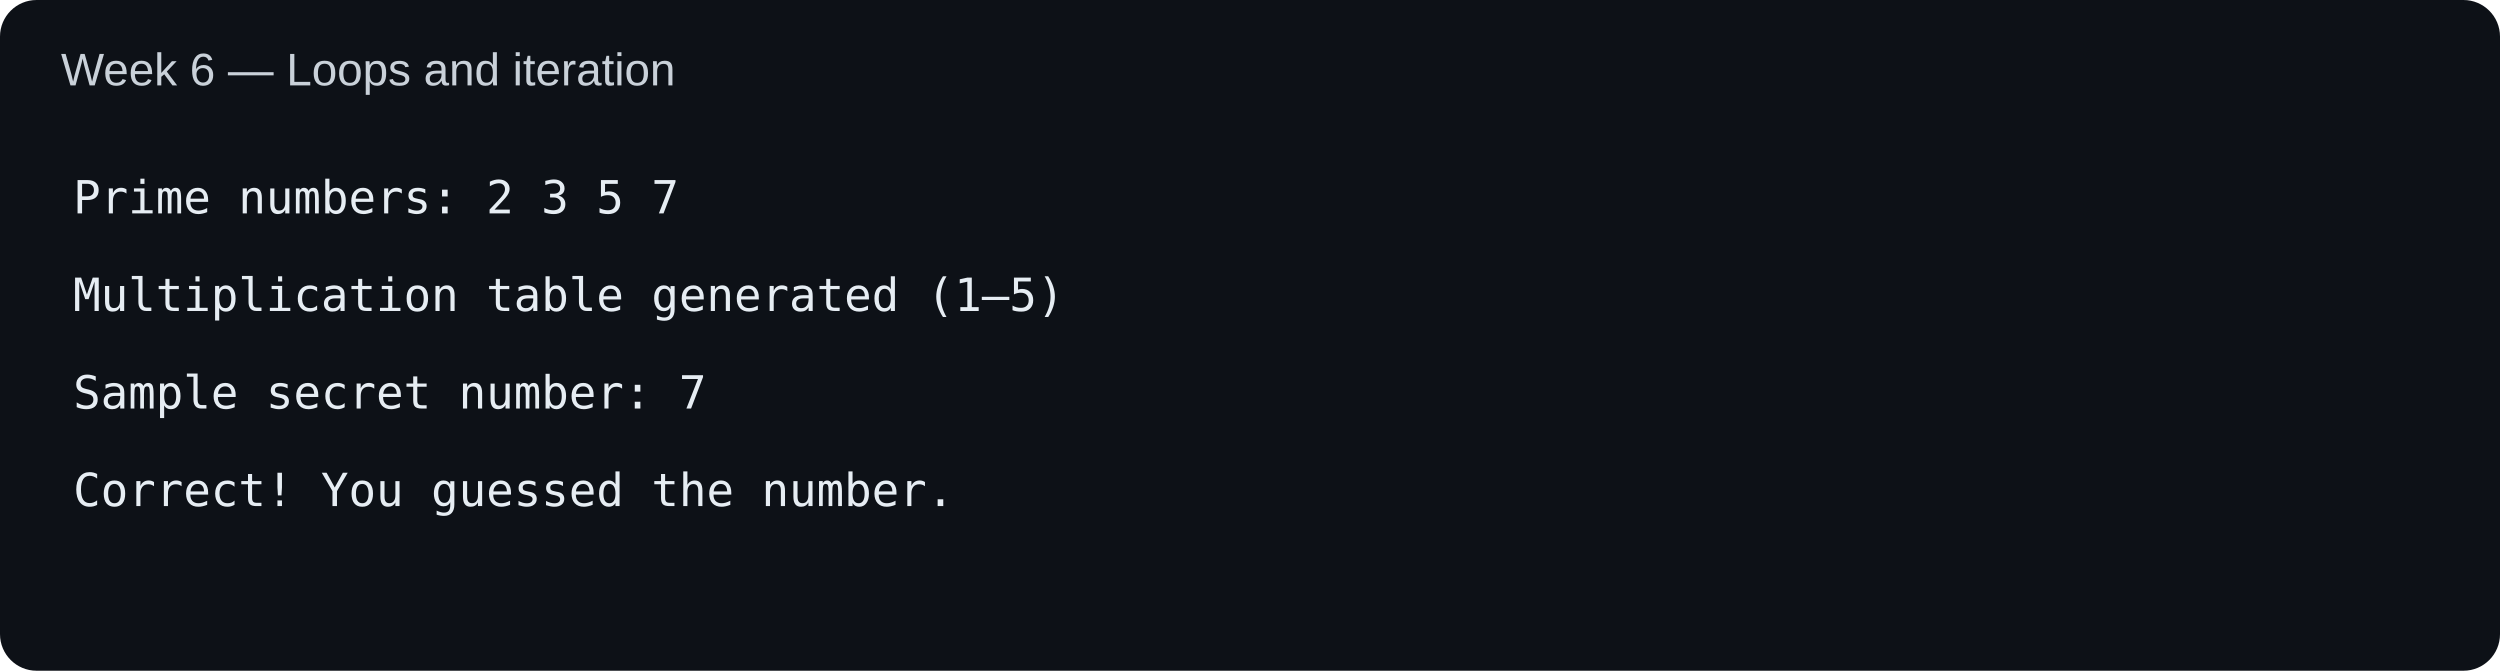
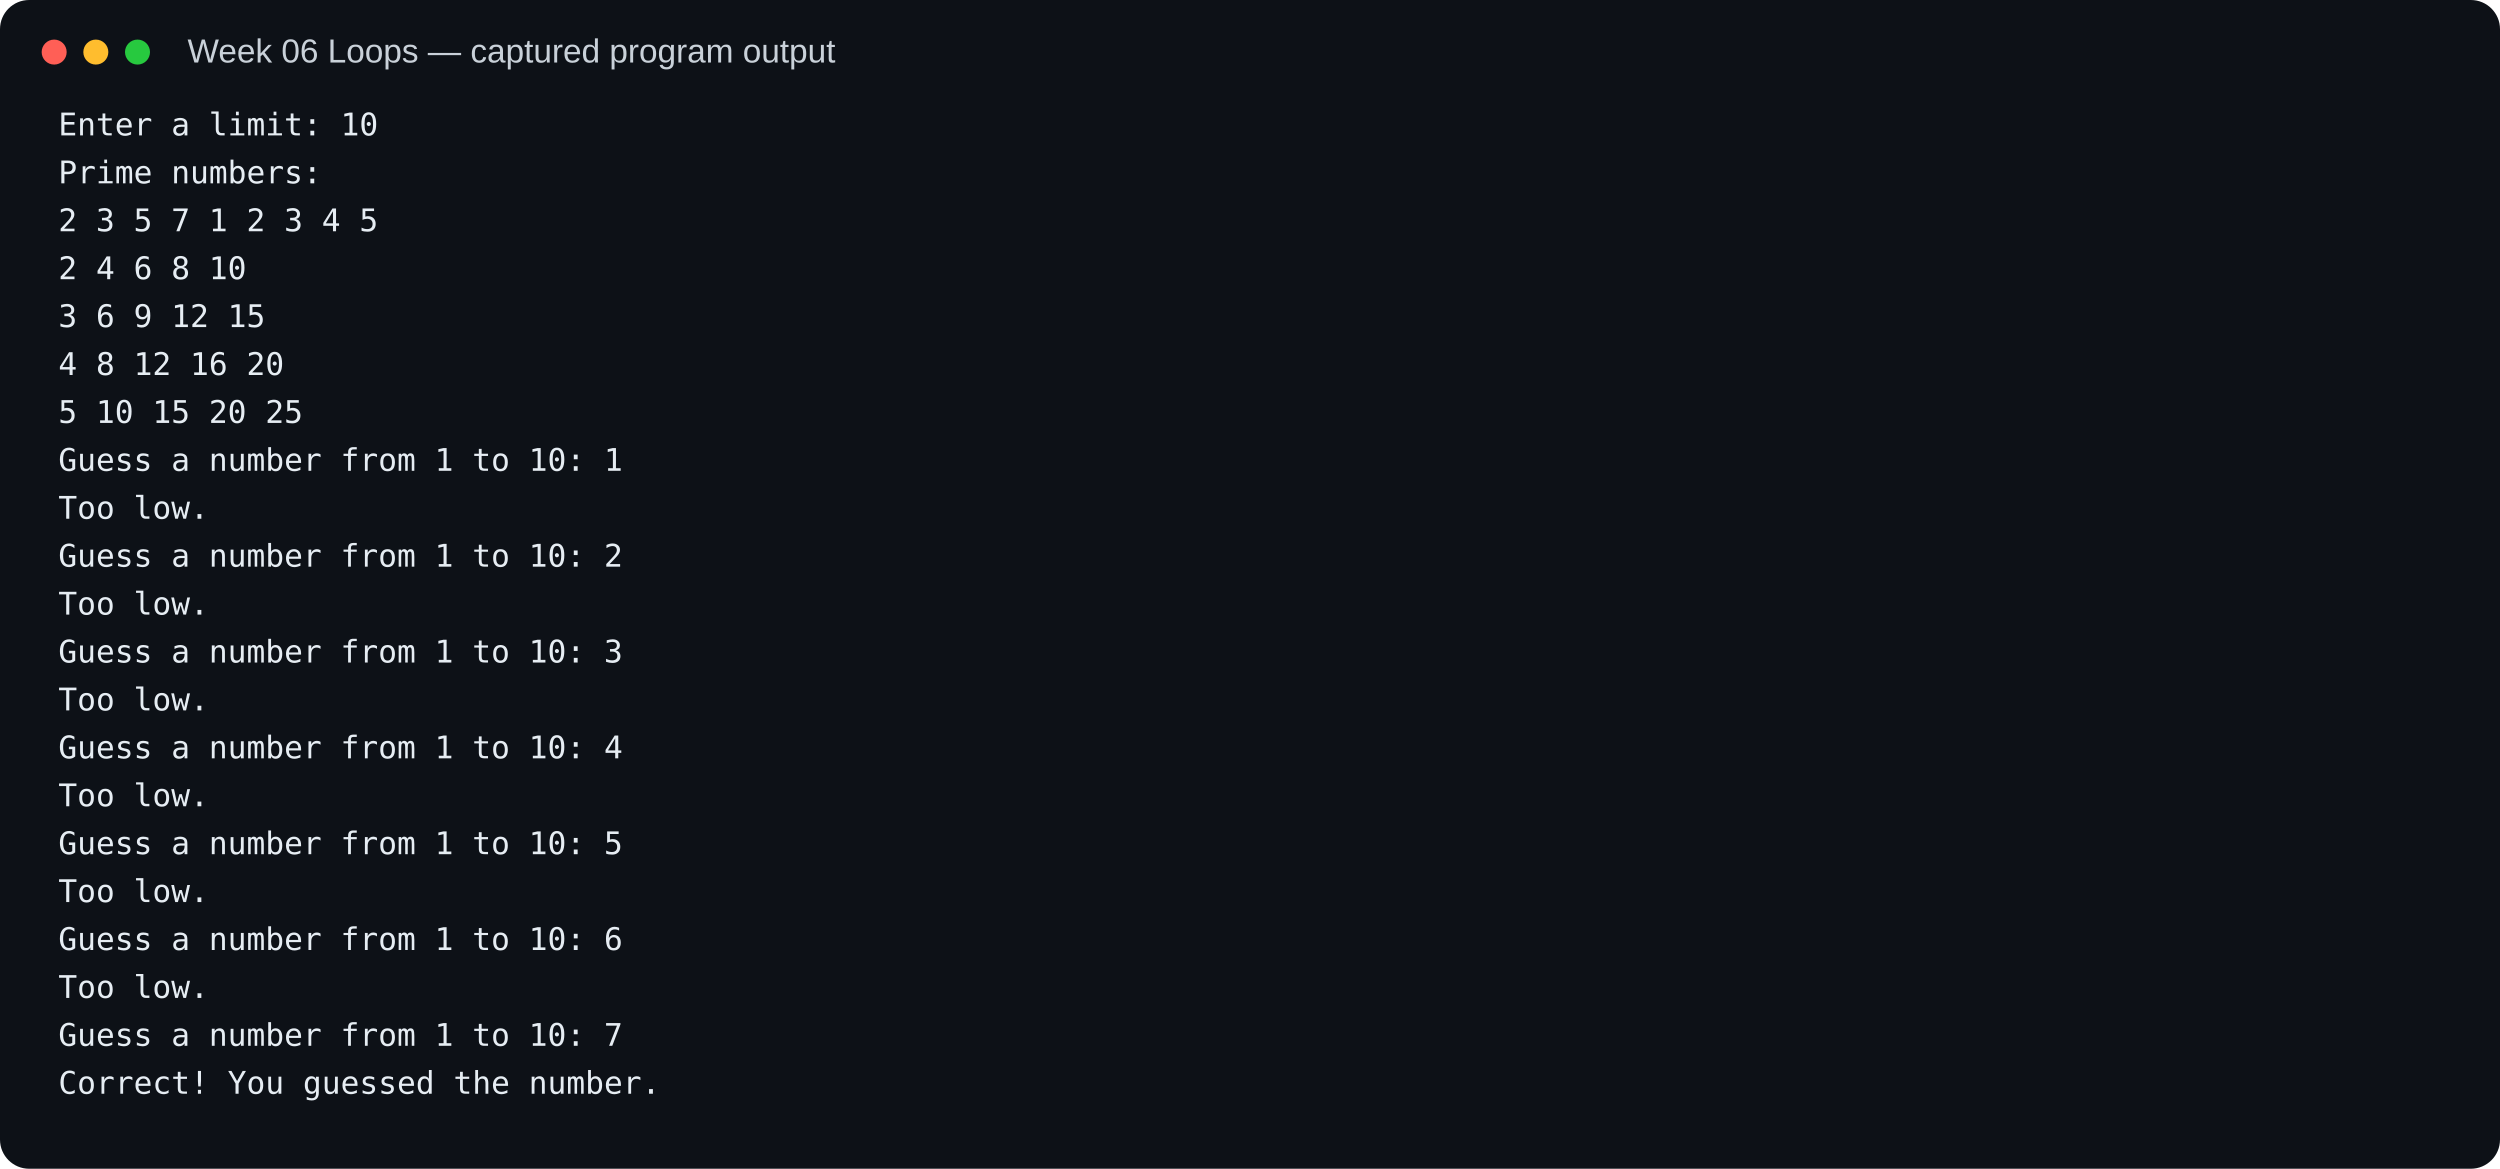
- <svg xmlns="http://www.w3.org/2000/svg" width="820" height="220">
-   <rect width="100%" height="100%" rx="12" fill="#0d1117" />
-   <text x="20" y="28" font-family="Arial" font-size="15" fill="#c9d1d9">Week 6 — Loops and iteration</text>
-   <g font-family="monospace" font-size="15" fill="#e6edf3">
-     <text x="24" y="70">Prime numbers: 2 3 5 7</text>
-     <text x="24" y="102">Multiplication table generated (1–5)</text>
-     <text x="24" y="134">Sample secret number: 7</text>
-     <text x="24" y="166">Correct! You guessed the number.</text>
-   </g>
+ <svg xmlns="http://www.w3.org/2000/svg" width="1200" height="561" viewBox="0 0 1200 561">
+   <rect width="100%" height="100%" rx="14" fill="#0d1117" />
+   <circle cx="26" cy="25" r="6" fill="#ff5f56" />
+   <circle cx="46" cy="25" r="6" fill="#ffbd2e" />
+   <circle cx="66" cy="25" r="6" fill="#27c93f" />
+   <text x="90" y="30" font-family="Arial,sans-serif" font-size="16" fill="#c9d1d9">Week 06 Loops — captured program output</text>
+   <text x="28" y="65" font-family="monospace" font-size="15" fill="#e6edf3">Enter a limit: 10</text>
+   <text x="28" y="88" font-family="monospace" font-size="15" fill="#e6edf3">Prime numbers:</text>
+   <text x="28" y="111" font-family="monospace" font-size="15" fill="#e6edf3">2 3 5 7 1    2    3    4    5    </text>
+   <text x="28" y="134" font-family="monospace" font-size="15" fill="#e6edf3">2    4    6    8    10    </text>
+   <text x="28" y="157" font-family="monospace" font-size="15" fill="#e6edf3">3    6    9    12    15    </text>
+   <text x="28" y="180" font-family="monospace" font-size="15" fill="#e6edf3">4    8    12    16    20    </text>
+   <text x="28" y="203" font-family="monospace" font-size="15" fill="#e6edf3">5    10    15    20    25    </text>
+   <text x="28" y="226" font-family="monospace" font-size="15" fill="#e6edf3">Guess a number from 1 to 10: 1</text>
+   <text x="28" y="249" font-family="monospace" font-size="15" fill="#e6edf3">Too low.</text>
+   <text x="28" y="272" font-family="monospace" font-size="15" fill="#e6edf3">Guess a number from 1 to 10: 2</text>
+   <text x="28" y="295" font-family="monospace" font-size="15" fill="#e6edf3">Too low.</text>
+   <text x="28" y="318" font-family="monospace" font-size="15" fill="#e6edf3">Guess a number from 1 to 10: 3</text>
+   <text x="28" y="341" font-family="monospace" font-size="15" fill="#e6edf3">Too low.</text>
+   <text x="28" y="364" font-family="monospace" font-size="15" fill="#e6edf3">Guess a number from 1 to 10: 4</text>
+   <text x="28" y="387" font-family="monospace" font-size="15" fill="#e6edf3">Too low.</text>
+   <text x="28" y="410" font-family="monospace" font-size="15" fill="#e6edf3">Guess a number from 1 to 10: 5</text>
+   <text x="28" y="433" font-family="monospace" font-size="15" fill="#e6edf3">Too low.</text>
+   <text x="28" y="456" font-family="monospace" font-size="15" fill="#e6edf3">Guess a number from 1 to 10: 6</text>
+   <text x="28" y="479" font-family="monospace" font-size="15" fill="#e6edf3">Too low.</text>
+   <text x="28" y="502" font-family="monospace" font-size="15" fill="#e6edf3">Guess a number from 1 to 10: 7</text>
+   <text x="28" y="525" font-family="monospace" font-size="15" fill="#e6edf3">Correct! You guessed the number.</text>
</svg>
